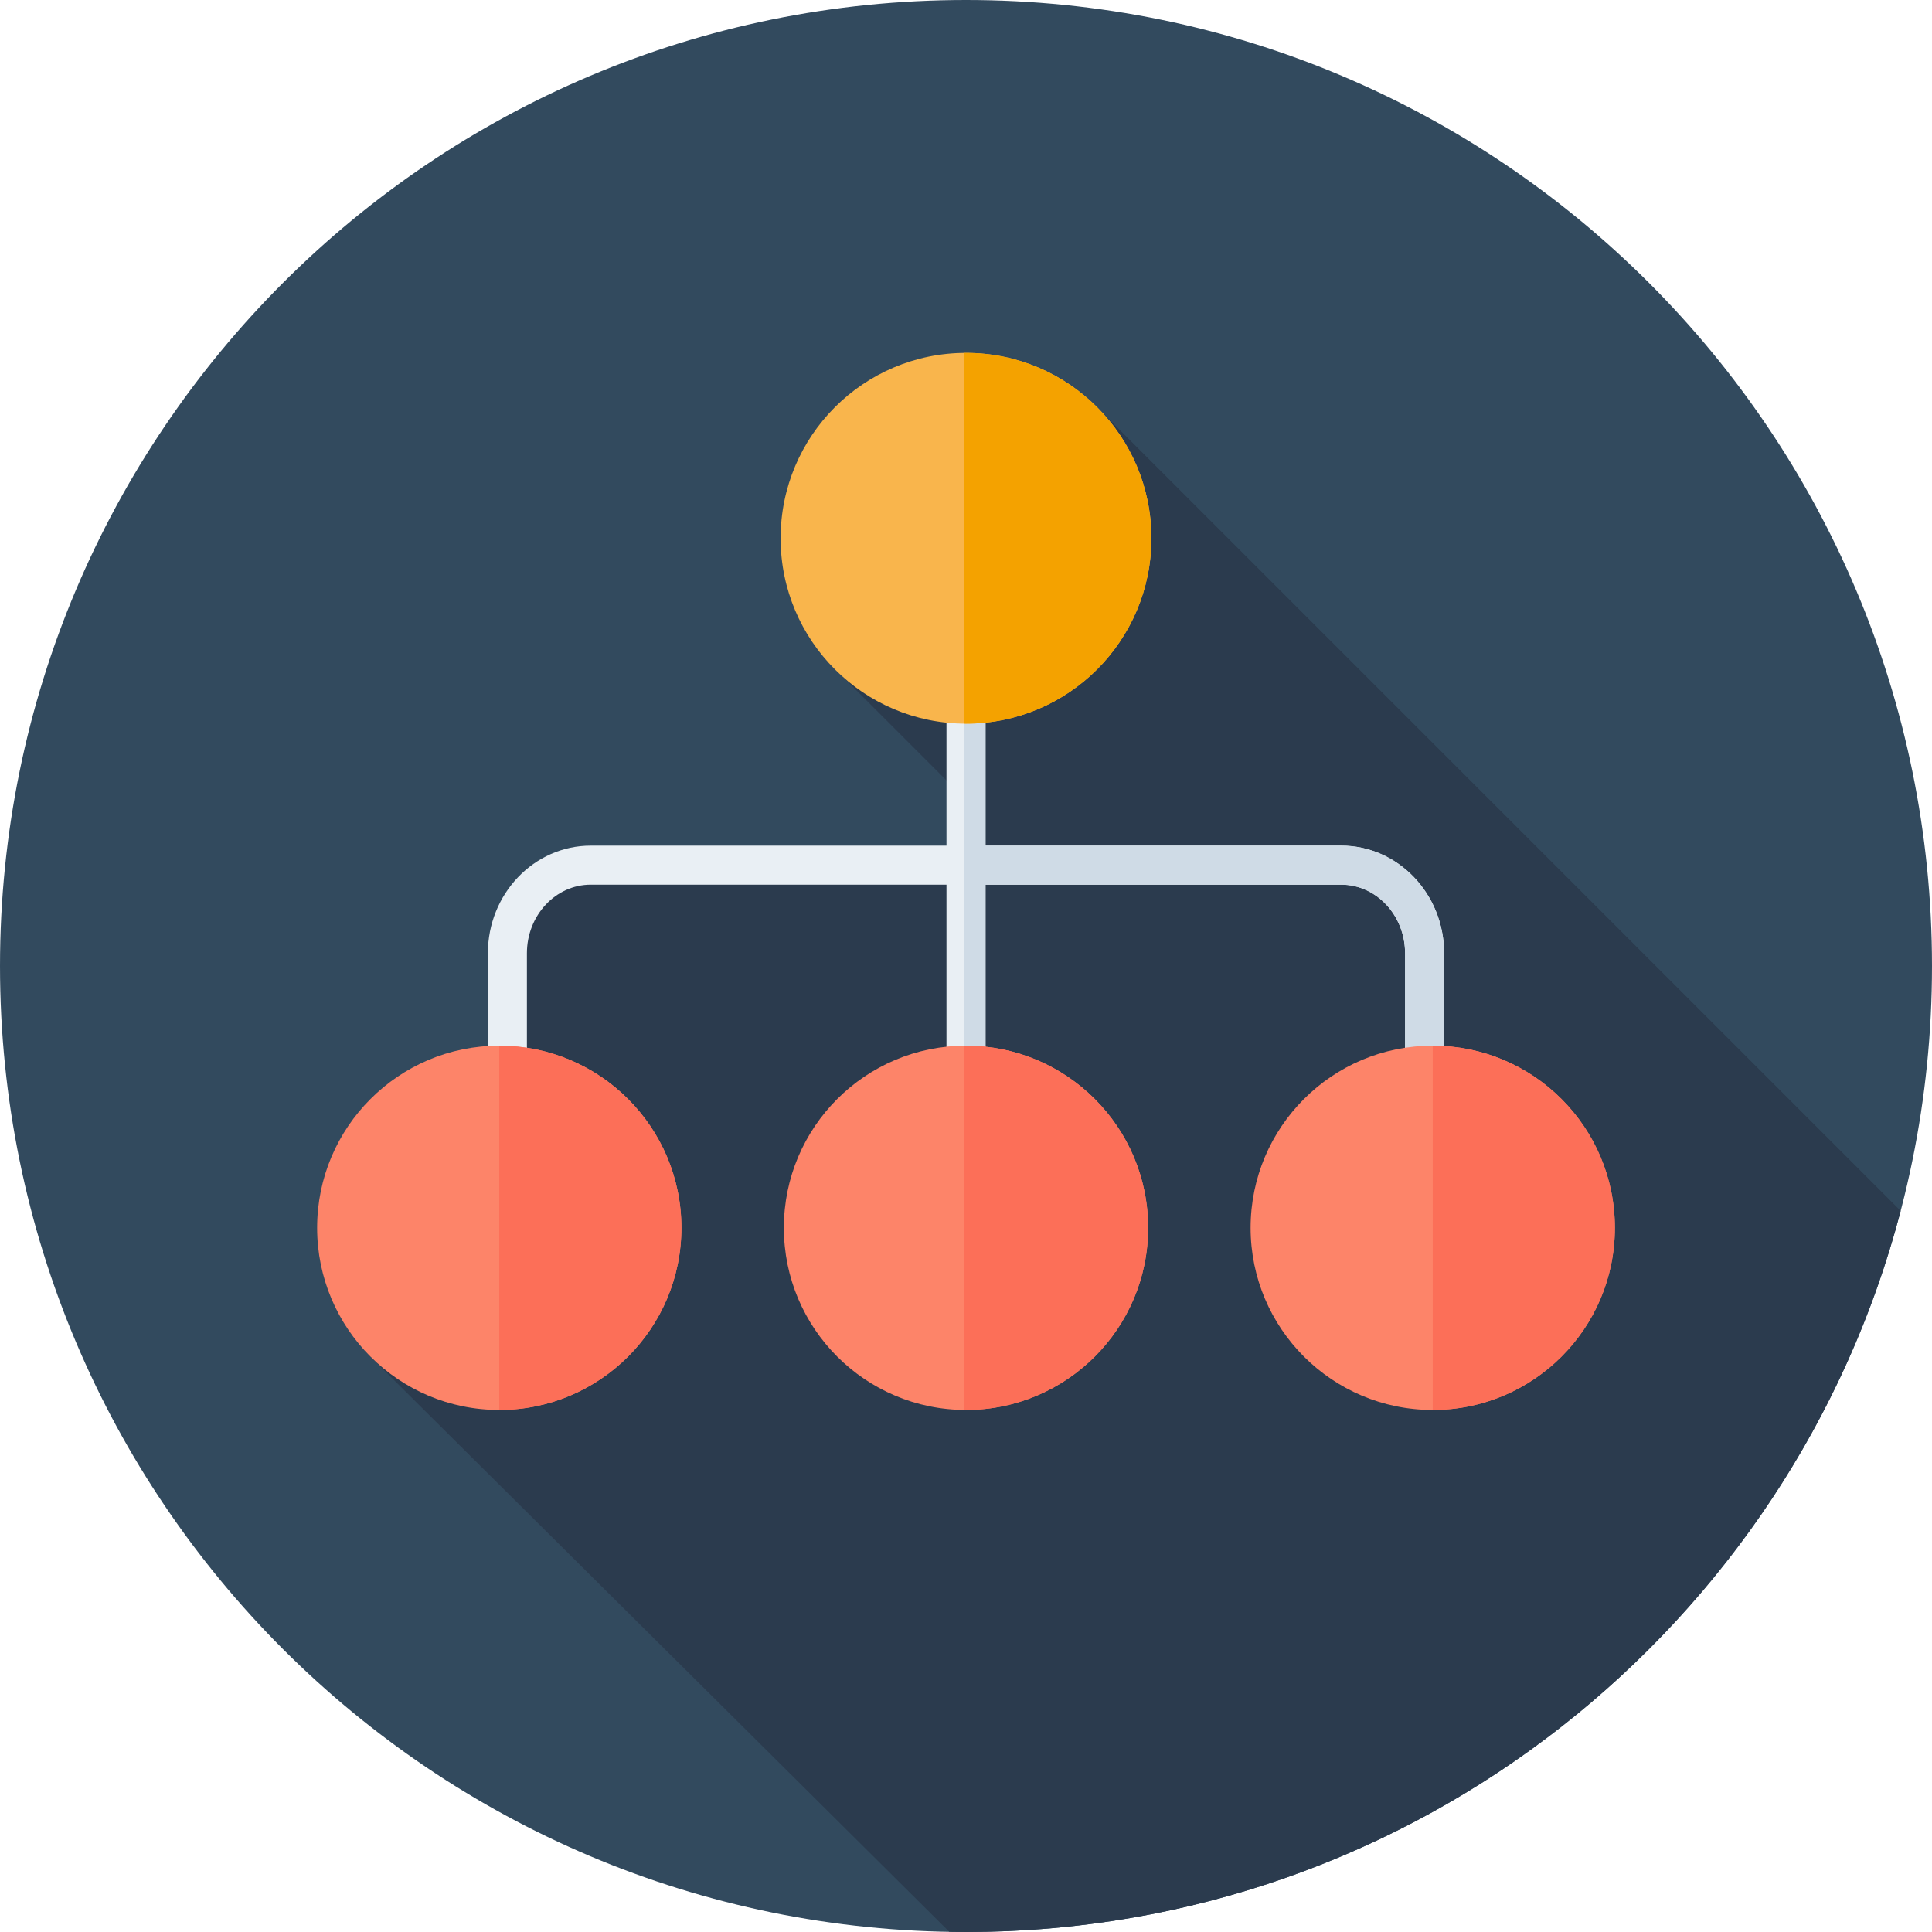
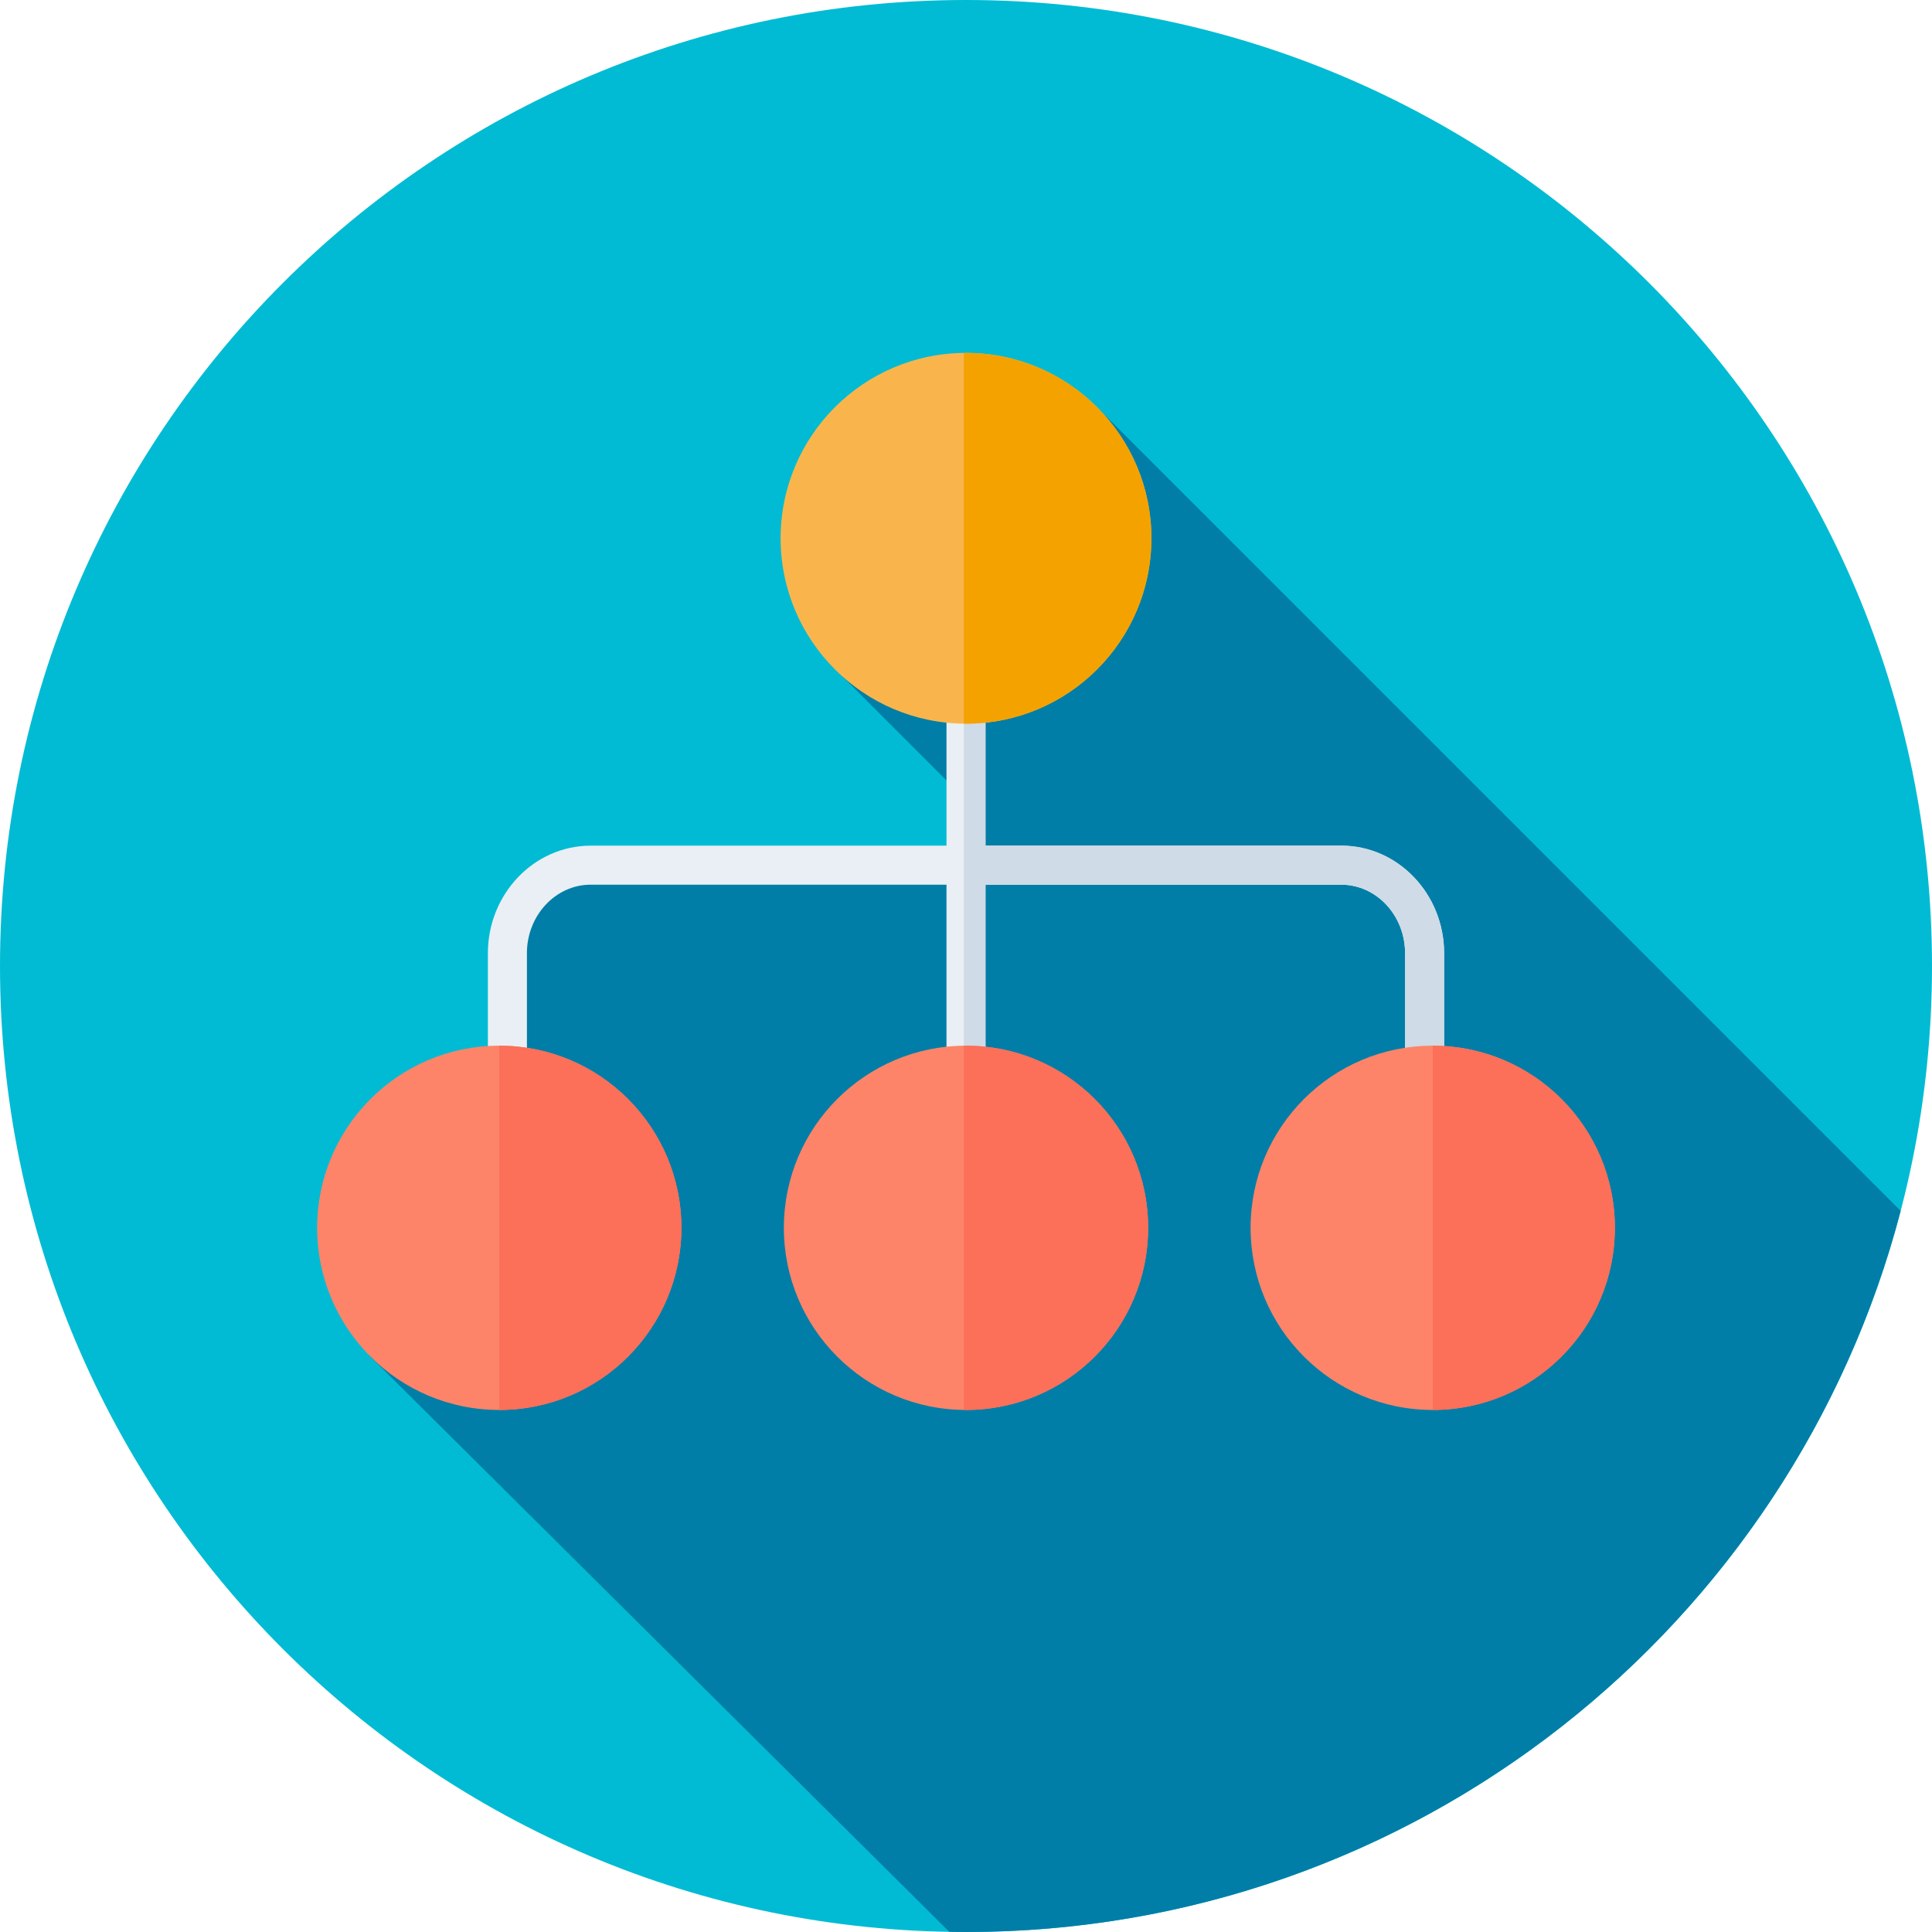
<svg xmlns="http://www.w3.org/2000/svg" version="1.1" id="Layer_1" x="0px" y="0px" viewBox="0 0 512.002 512.002" style="enable-background:new 0 0 512.002 512.002;" xml:space="preserve">
-   <circle style="fill:#324A5E;" cx="256.001" cy="256" r="256" />
-   <path style="fill:#2B3B4E;" d="M503.693,320.895L291.394,108.596l-51.079,44.947l-21.09,21.673l33.904,33.904v19.871h-110.33  l-9.625,9.625v94.441l-35.376,26.109l153.765,152.779c1.477,0.026,2.955,0.057,4.437,0.057  C374.962,512,474.963,430.854,503.693,320.895z" />
+   <circle style="fill:#00bbd3;" cx="256.001" cy="256" r="256" />
+   <path style="fill:#007ea7;" d="M503.693,320.895L291.394,108.596l-51.079,44.947l-21.09,21.673l33.904,33.904v19.871h-110.33  l-9.625,9.625v94.441l-35.376,26.109l153.765,152.779c1.477,0.026,2.955,0.057,4.437,0.057  C374.962,512,474.963,430.854,503.693,320.895z" />
  <path style="fill:#E9EFF4;" d="M355.446,224.108h-94.274v-63.354h-10.343v63.354h-94.273c-15.031,0-27.262,12.791-27.262,28.515  v83.539h10.343v-83.539c0-10.019,7.589-18.172,16.918-18.172h94.273v96.97h10.343v-96.97h94.274c9.33,0,16.918,8.152,16.918,18.172  v83.539h10.343v-83.539C382.708,236.899,370.477,224.108,355.446,224.108z" />
  <path style="fill:#CFDBE6;" d="M355.446,224.108h-94.274v-63.354h-5.746v170.667h5.746v-96.97h94.274  c9.33,0,16.918,8.152,16.918,18.172v83.539h10.343v-83.539C382.708,236.899,370.477,224.108,355.446,224.108z" />
  <circle style="fill:#F9B54C;" cx="256.001" cy="142.653" r="49.131" />
  <path style="fill:#F4A200;" d="M256.001,93.522c-0.193,0-0.383,0.012-0.574,0.014v98.233c0.191,0.002,0.381,0.014,0.574,0.014  c27.134,0,49.131-21.997,49.131-49.131S283.135,93.522,256.001,93.522z" />
  <circle style="fill:#FD8469;" cx="132.311" cy="325.387" r="48.269" />
  <path style="fill:#FC6F58;" d="M132.311,277.118c26.658,0,48.269,21.611,48.269,48.269c0,26.658-21.611,48.269-48.269,48.269  V277.118z" />
  <circle style="fill:#FD8469;" cx="256.001" cy="325.387" r="48.269" />
  <path style="fill:#FC6F58;" d="M256.001,277.118c-0.193,0-0.383,0.012-0.574,0.014v96.509c0.191,0.002,0.381,0.014,0.574,0.014  c26.659,0,48.269-21.611,48.269-48.269S282.659,277.118,256.001,277.118z" />
  <circle style="fill:#FD8469;" cx="379.691" cy="325.387" r="48.269" />
  <path style="fill:#FC6F58;" d="M379.691,277.118c26.658,0,48.269,21.611,48.269,48.269c0,26.658-21.611,48.269-48.269,48.269  V277.118z" />
  <g>
</g>
  <g>
</g>
  <g>
</g>
  <g>
</g>
  <g>
</g>
  <g>
</g>
  <g>
</g>
  <g>
</g>
  <g>
</g>
  <g>
</g>
  <g>
</g>
  <g>
</g>
  <g>
</g>
  <g>
</g>
  <g>
</g>
</svg>
